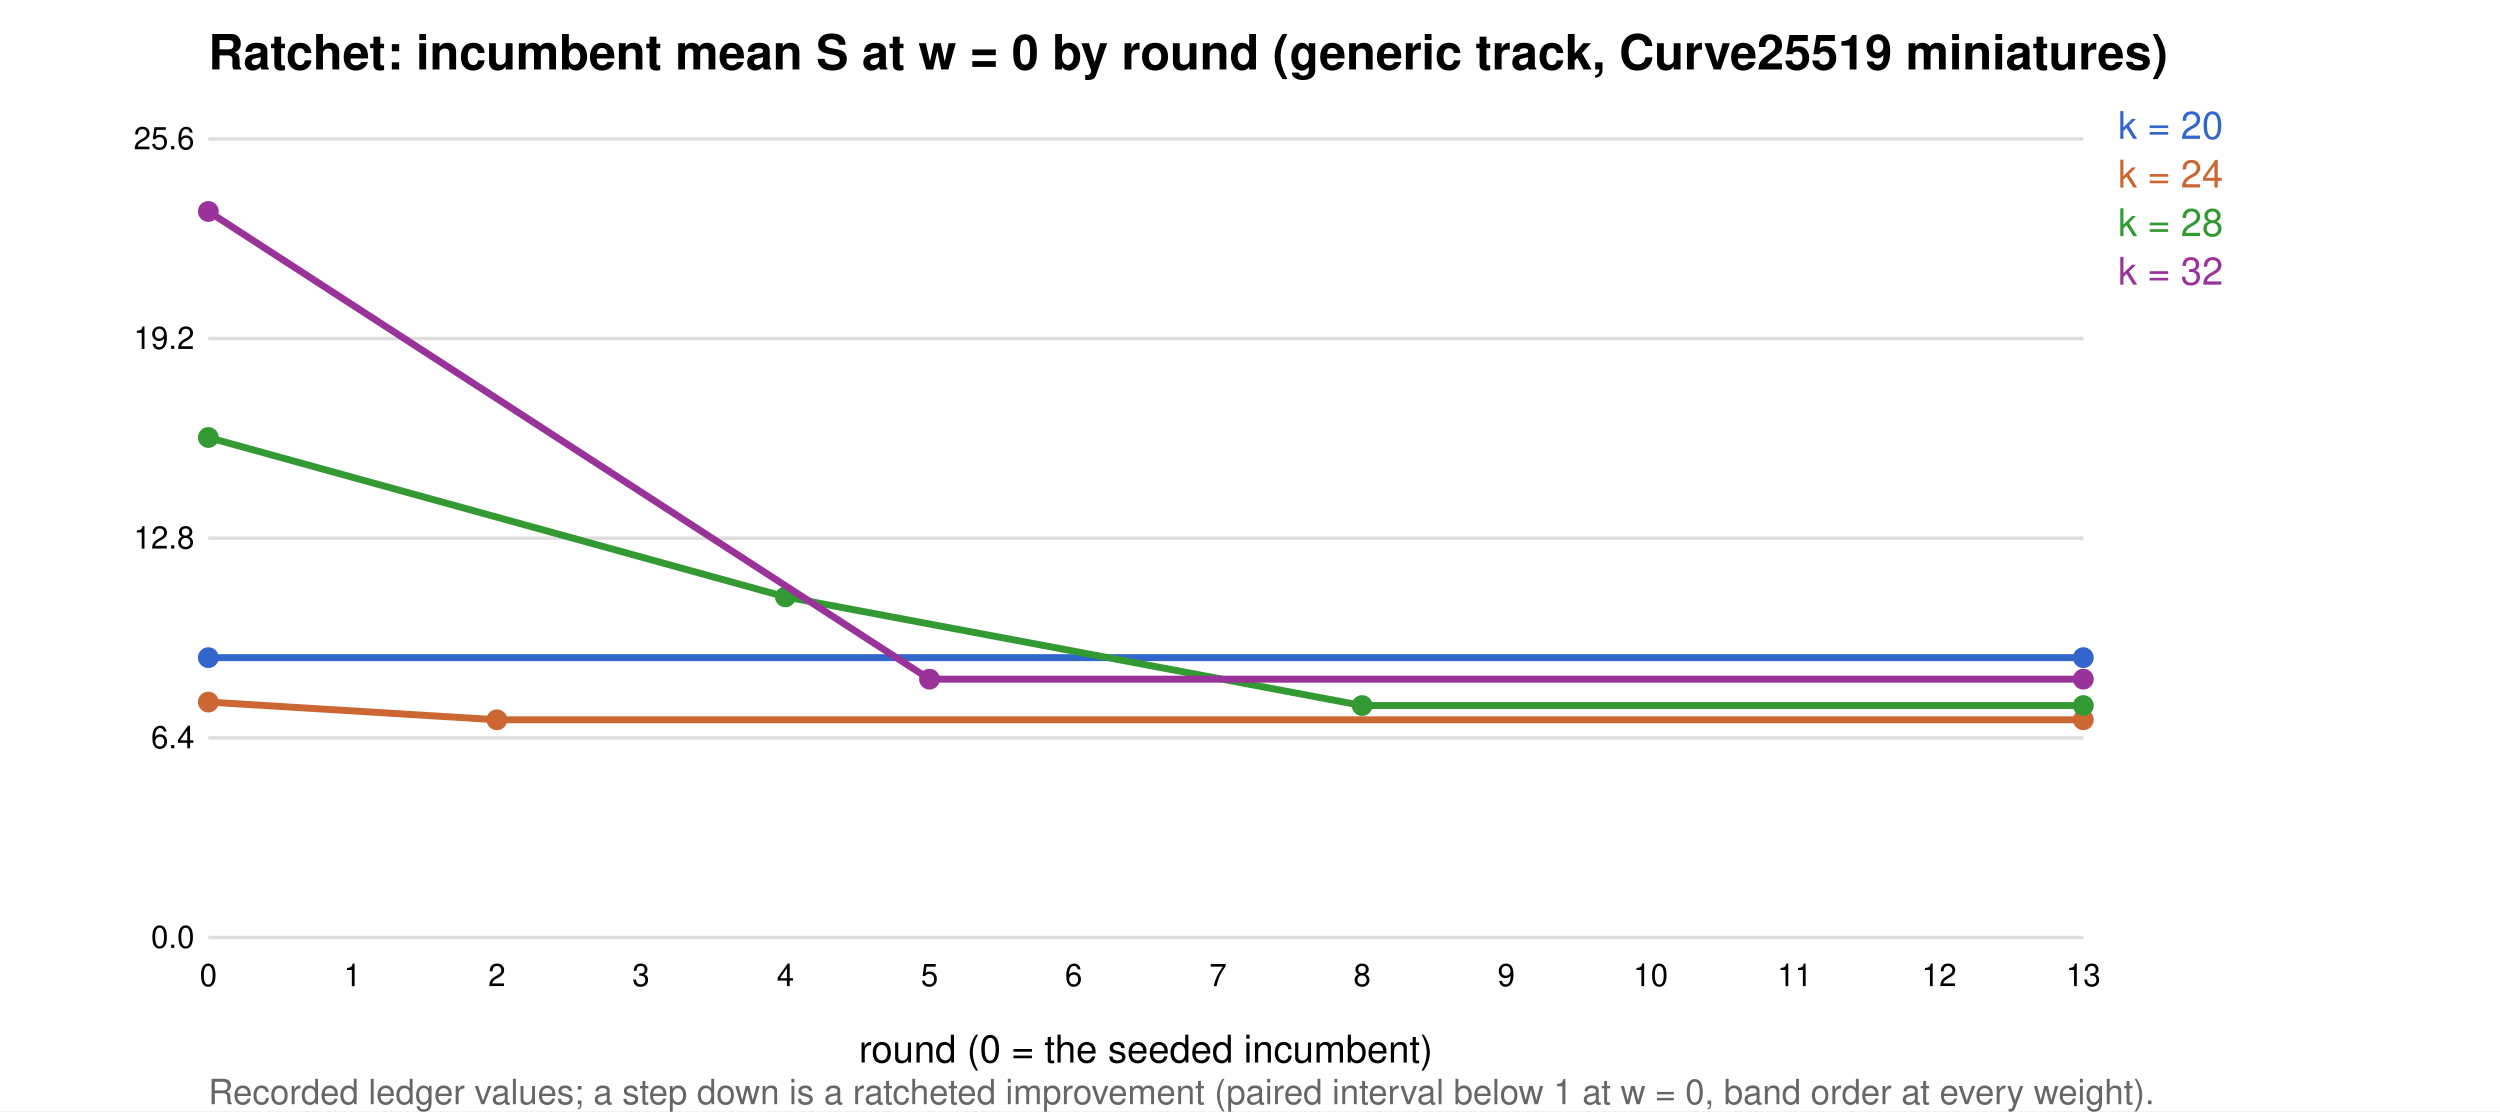
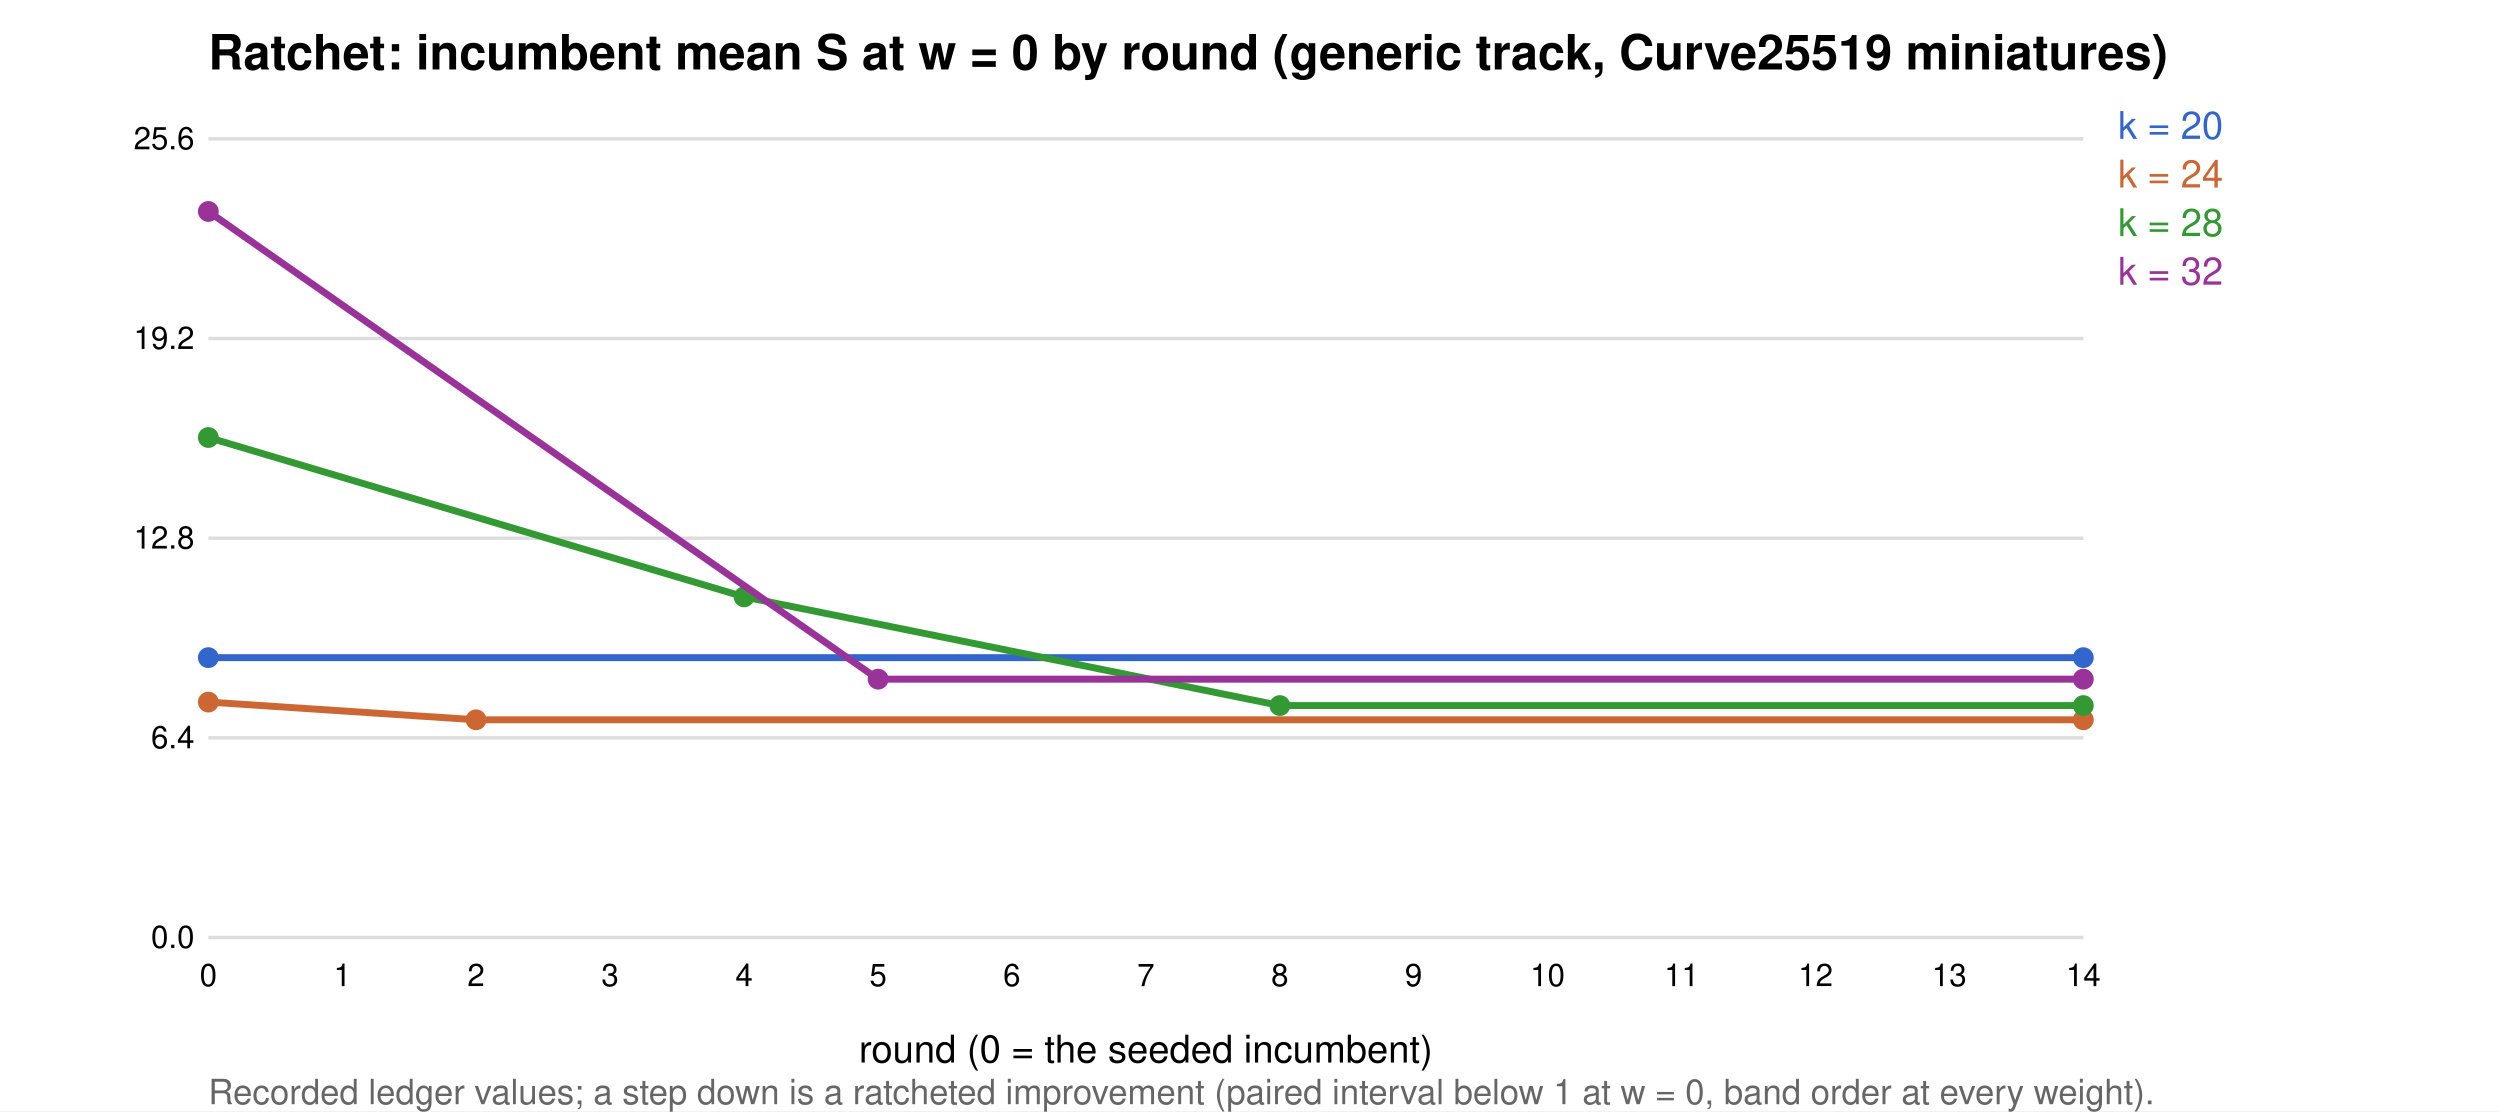
<svg xmlns="http://www.w3.org/2000/svg" width="720" height="320" viewBox="0 0 720 320" font-family="Helvetica,Arial,sans-serif" font-size="11">
  <rect width="100%" height="100%" fill="white" />
  <text x="60" y="20" font-size="14" font-weight="bold">Ratchet: incumbent mean S at w = 0 by round (generic track, Curve25519 miniatures)</text>
  <line x1="60" x2="600" y1="270.0" y2="270.0" stroke="#ddd" />
  <text x="56" y="273.0" text-anchor="end" font-size="9">0.0</text>
  <line x1="60" x2="600" y1="212.5" y2="212.5" stroke="#ddd" />
  <text x="56" y="215.5" text-anchor="end" font-size="9">6.4</text>
  <line x1="60" x2="600" y1="155.0" y2="155.0" stroke="#ddd" />
  <text x="56" y="158.0" text-anchor="end" font-size="9">12.8</text>
  <line x1="60" x2="600" y1="97.5" y2="97.5" stroke="#ddd" />
  <text x="56" y="100.5" text-anchor="end" font-size="9">19.2</text>
  <line x1="60" x2="600" y1="40.0" y2="40.0" stroke="#ddd" />
  <text x="56" y="43.0" text-anchor="end" font-size="9">25.6</text>
  <polyline fill="none" stroke="#36c" stroke-width="2" points="60.0,189.4 600.0,189.4" />
  <circle cx="60.0" cy="189.4" r="3" fill="#36c" />
  <circle cx="600.0" cy="189.4" r="3" fill="#36c" />
  <text x="610" y="40" fill="#36c">k = 20</text>
-   <polyline fill="none" stroke="#c63" stroke-width="2" points="60.0,202.2 143.1,207.3 600.0,207.3" />
+   <polyline fill="none" stroke="#c63" stroke-width="2" points="60.0,202.2 137.1,207.3 600.0,207.3" />
  <circle cx="60.0" cy="202.2" r="3" fill="#c63" />
-   <circle cx="143.1" cy="207.3" r="3" fill="#c63" />
+   <circle cx="137.1" cy="207.3" r="3" fill="#c63" />
  <circle cx="600.0" cy="207.3" r="3" fill="#c63" />
  <text x="610" y="54" fill="#c63">k = 24</text>
-   <polyline fill="none" stroke="#393" stroke-width="2" points="60.0,126.0 226.2,171.9 392.3,203.2 600.0,203.2" />
+   <polyline fill="none" stroke="#393" stroke-width="2" points="60.0,126.0 214.3,171.9 368.6,203.2 600.0,203.2" />
  <circle cx="60.0" cy="126.0" r="3" fill="#393" />
-   <circle cx="226.2" cy="171.9" r="3" fill="#393" />
-   <circle cx="392.3" cy="203.2" r="3" fill="#393" />
+   <circle cx="214.3" cy="171.9" r="3" fill="#393" />
+   <circle cx="368.6" cy="203.2" r="3" fill="#393" />
  <circle cx="600.0" cy="203.2" r="3" fill="#393" />
  <text x="610" y="68" fill="#393">k = 28</text>
-   <polyline fill="none" stroke="#939" stroke-width="2" points="60.0,60.9 267.7,195.6 600.0,195.6" />
+   <polyline fill="none" stroke="#939" stroke-width="2" points="60.0,60.9 252.9,195.6 600.0,195.6" />
  <circle cx="60.0" cy="60.9" r="3" fill="#939" />
-   <circle cx="267.7" cy="195.6" r="3" fill="#939" />
+   <circle cx="252.9" cy="195.6" r="3" fill="#939" />
  <circle cx="600.0" cy="195.6" r="3" fill="#939" />
  <text x="610" y="82" fill="#939">k = 32</text>
  <text x="60.0" y="284" text-anchor="middle" font-size="9">0</text>
-   <text x="101.5" y="284" text-anchor="middle" font-size="9">1</text>
-   <text x="143.1" y="284" text-anchor="middle" font-size="9">2</text>
-   <text x="184.6" y="284" text-anchor="middle" font-size="9">3</text>
-   <text x="226.2" y="284" text-anchor="middle" font-size="9">4</text>
-   <text x="267.7" y="284" text-anchor="middle" font-size="9">5</text>
-   <text x="309.2" y="284" text-anchor="middle" font-size="9">6</text>
-   <text x="350.8" y="284" text-anchor="middle" font-size="9">7</text>
-   <text x="392.3" y="284" text-anchor="middle" font-size="9">8</text>
-   <text x="433.8" y="284" text-anchor="middle" font-size="9">9</text>
-   <text x="475.4" y="284" text-anchor="middle" font-size="9">10</text>
-   <text x="516.9" y="284" text-anchor="middle" font-size="9">11</text>
-   <text x="558.5" y="284" text-anchor="middle" font-size="9">12</text>
-   <text x="600.0" y="284" text-anchor="middle" font-size="9">13</text>
+   <text x="98.6" y="284" text-anchor="middle" font-size="9">1</text>
+   <text x="137.1" y="284" text-anchor="middle" font-size="9">2</text>
+   <text x="175.7" y="284" text-anchor="middle" font-size="9">3</text>
+   <text x="214.3" y="284" text-anchor="middle" font-size="9">4</text>
+   <text x="252.9" y="284" text-anchor="middle" font-size="9">5</text>
+   <text x="291.4" y="284" text-anchor="middle" font-size="9">6</text>
+   <text x="330.0" y="284" text-anchor="middle" font-size="9">7</text>
+   <text x="368.6" y="284" text-anchor="middle" font-size="9">8</text>
+   <text x="407.1" y="284" text-anchor="middle" font-size="9">9</text>
+   <text x="445.7" y="284" text-anchor="middle" font-size="9">10</text>
+   <text x="484.3" y="284" text-anchor="middle" font-size="9">11</text>
+   <text x="522.9" y="284" text-anchor="middle" font-size="9">12</text>
+   <text x="561.4" y="284" text-anchor="middle" font-size="9">13</text>
+   <text x="600.0" y="284" text-anchor="middle" font-size="9">14</text>
  <text x="330" y="306" text-anchor="middle">round (0 = the seeded incumbent)</text>
  <text x="60" y="318" font-size="10" fill="#666">Recorded ledger values; a step down is a ratcheted improvement (paired interval below 1 at w = 0, band order at every weight).</text>
</svg>
